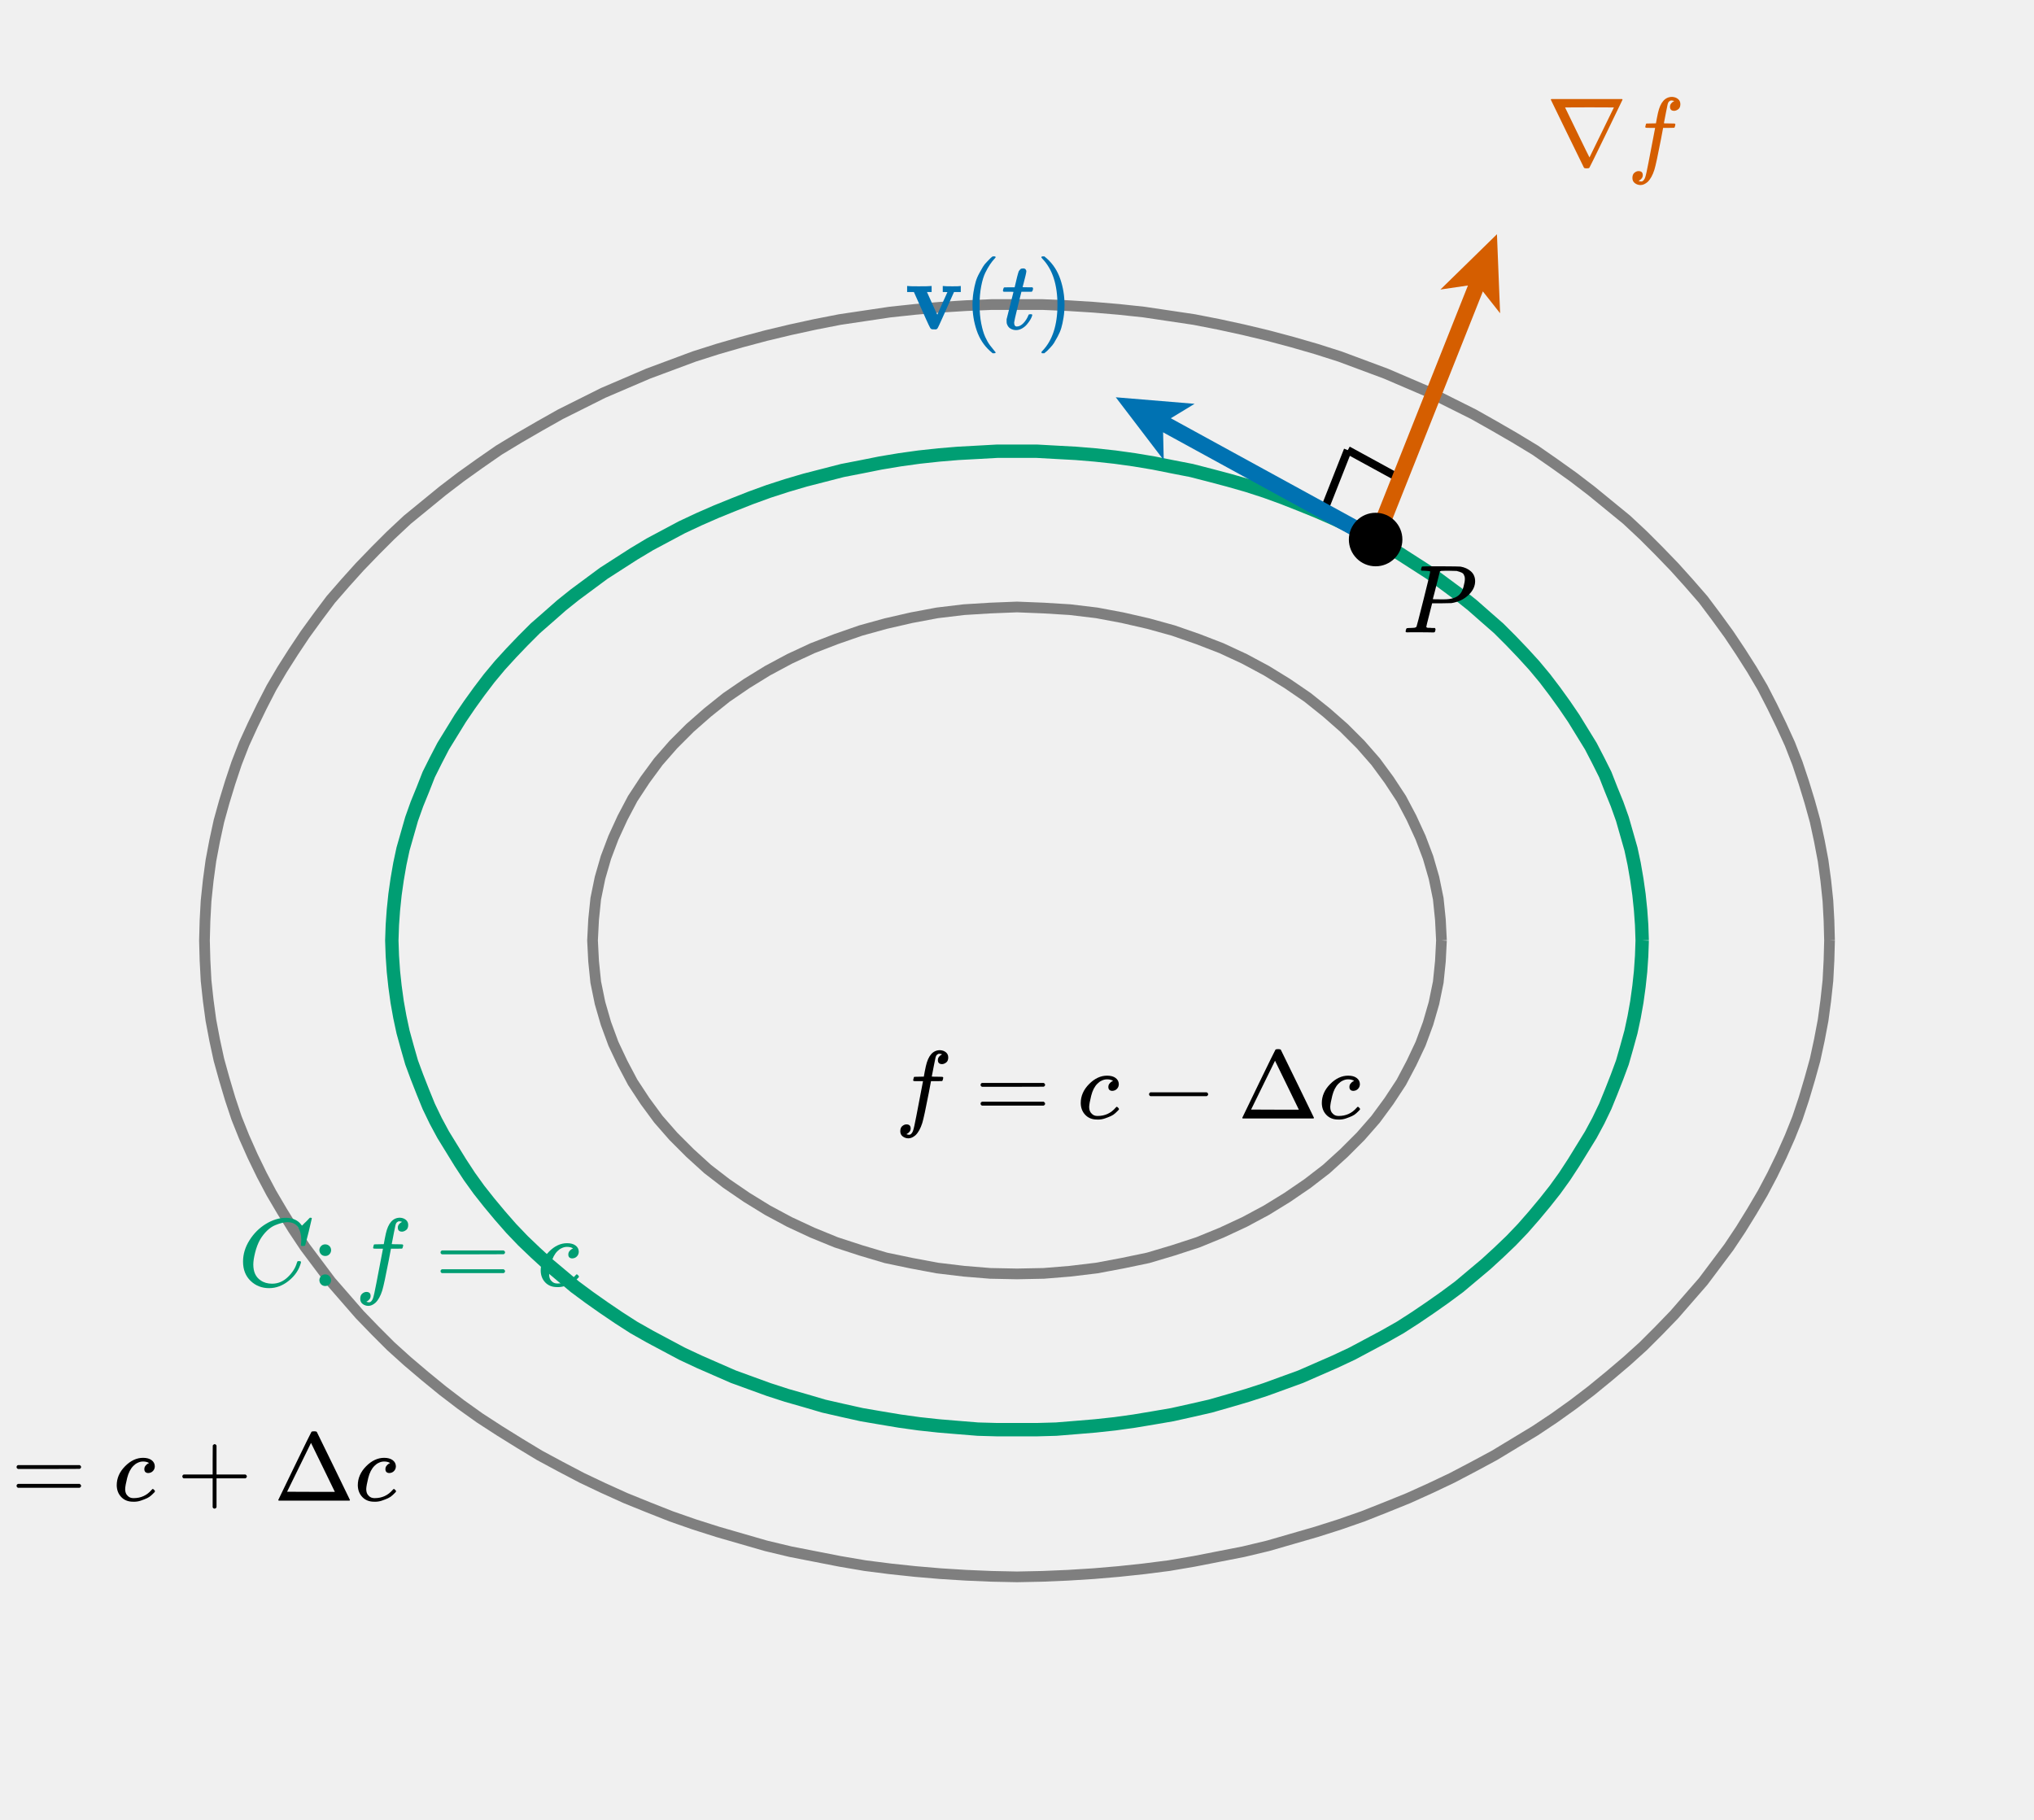
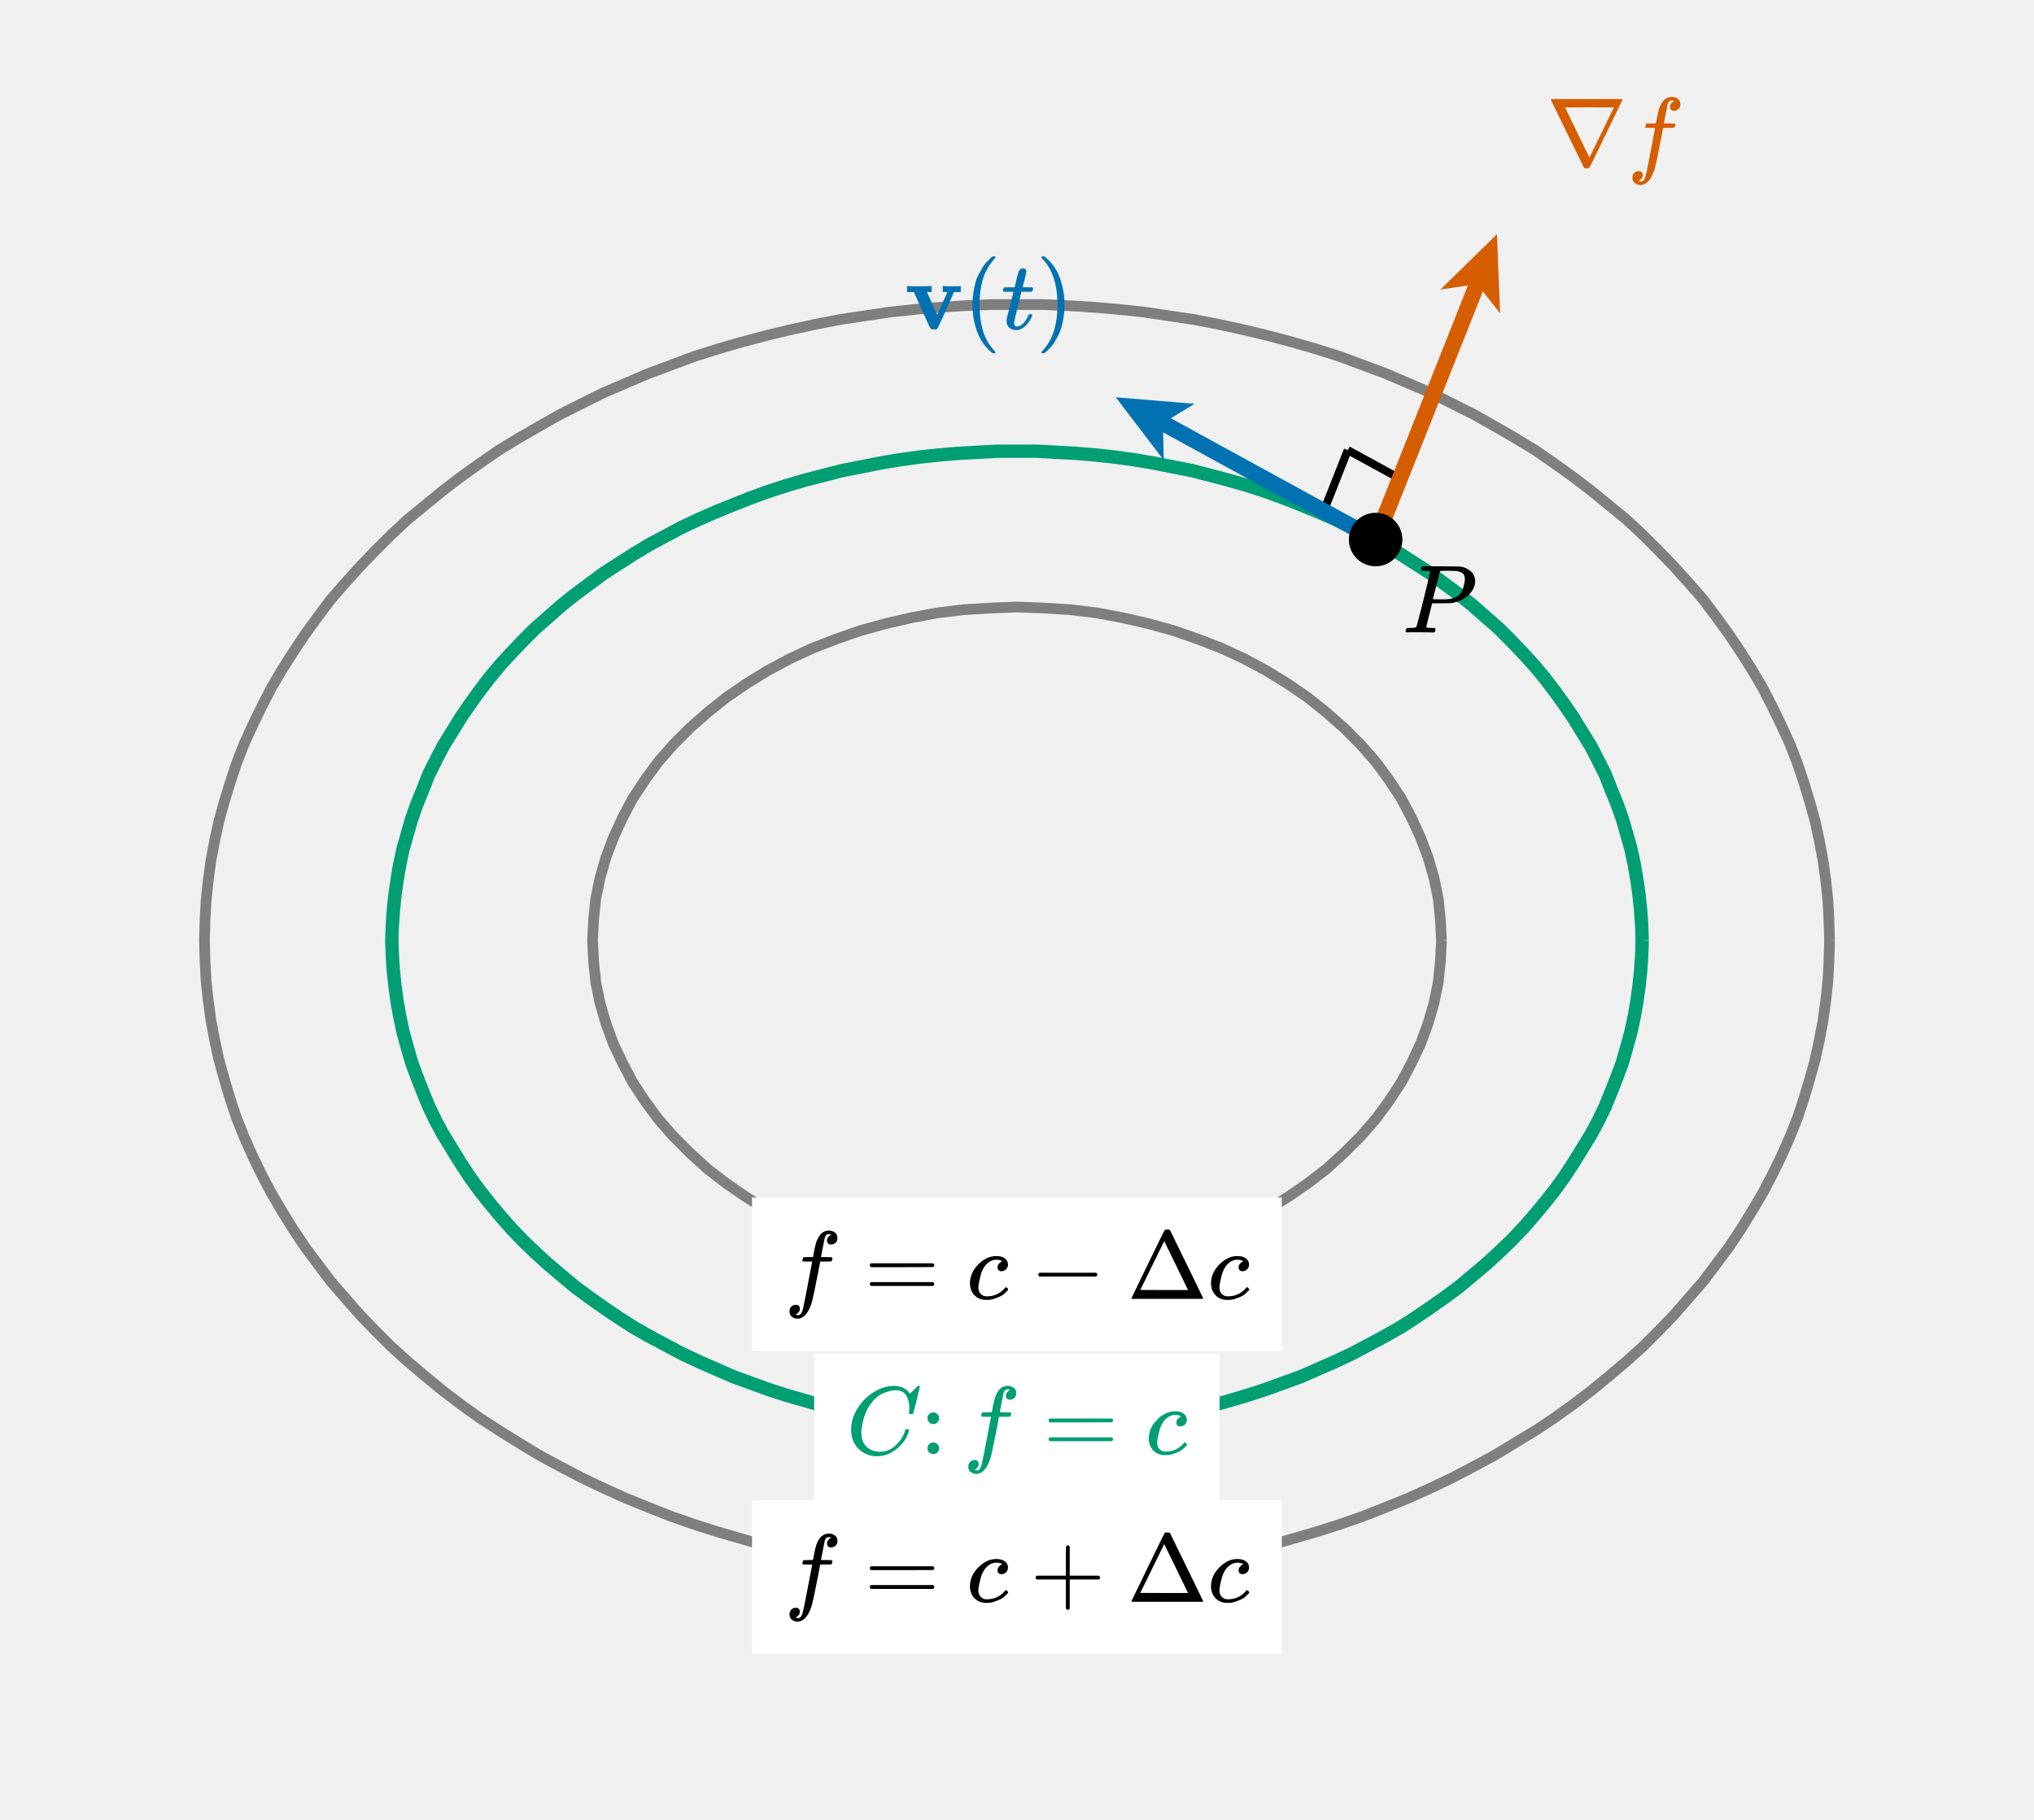
<svg xmlns="http://www.w3.org/2000/svg" xmlns:xlink="http://www.w3.org/1999/xlink" id="prefigure-gradient-perp-figure" viewBox="0 0 380 340">
  <defs>
    <clipPath id="prefigure-gradient-perp-__clipPath-0">
      <rect x="10.0" y="10.0" width="360.0" height="320.0" />
    </clipPath>
    <clipPath id="prefigure-gradient-perp-__clipPath-1">
      <rect x="10.0" y="10.0" width="360.0" height="320.0" />
    </clipPath>
    <marker id="prefigure-gradient-perp-arrow-head-end-3_None_24_60-hD55E00" markerWidth="13.5" markerHeight="12.0" markerUnits="userSpaceOnUse" orient="auto" refX="9.8" refY="6.0">
      <path d="M 13.5 6.0L 0.0 12.0L 2.6 7.5L 2.6 4.5L 0.0 0.0Z" fill="#D55E00" stroke="none" />
    </marker>
    <marker id="prefigure-gradient-perp-arrow-head-end-3_None_24_60-hD55E00-outline" markerWidth="17.5" markerHeight="16.0" markerUnits="userSpaceOnUse" orient="auto" refX="11.8" refY="8.0">
      <path d="M 16.3 9.8 L 2.8 15.8 A 2 2 0 0 1 0.0 14.0 L 0.0 2.0 A 2 2 0 0 1 2.8 0.2 L 16.3 6.2 A 2 2 0 0 1 16.3 9.8 Z" fill="white" stroke="none" />
    </marker>
    <marker id="prefigure-gradient-perp-arrow-head-end-3_None_24_60-h0072B2" markerWidth="13.5" markerHeight="12.0" markerUnits="userSpaceOnUse" orient="auto" refX="9.8" refY="6.0">
      <path d="M 13.5 6.0L 0.0 12.0L 2.6 7.5L 2.6 4.5L 0.0 0.0Z" fill="#0072B2" stroke="none" />
    </marker>
    <marker id="prefigure-gradient-perp-arrow-head-end-3_None_24_60-h0072B2-outline" markerWidth="17.5" markerHeight="16.0" markerUnits="userSpaceOnUse" orient="auto" refX="11.8" refY="8.0">
      <path d="M 16.3 9.8 L 2.8 15.8 A 2 2 0 0 1 0.0 14.0 L 0.0 2.0 A 2 2 0 0 1 2.8 0.2 L 16.3 6.2 A 2 2 0 0 1 16.3 9.8 Z" fill="white" stroke="none" />
    </marker>
    <marker id="prefigure-gradient-perp-arrow-head-start-3_None_24_60-hD55E00" markerWidth="13.5" markerHeight="12.0" markerUnits="userSpaceOnUse" orient="auto" refX="3.7" refY="6.0">
      <g transform="rotate(180, 6.75, 6.0)">
        <path d="M 13.5 6.0L 0.0 12.0L 2.6 7.5L 2.6 4.5L 0.0 0.0Z" fill="#D55E00" stroke="none" />
      </g>
    </marker>
    <marker id="prefigure-gradient-perp-arrow-head-start-3_None_24_60-hD55E00-outline" markerWidth="17.5" markerHeight="16.0" markerUnits="userSpaceOnUse" orient="auto" refX="5.7" refY="8.0">
      <g transform="rotate(180, 8.75, 8.0)">
        <path d="M 16.3 9.8 L 2.8 15.8 A 2 2 0 0 1 0.0 14.0 L 0.0 2.0 A 2 2 0 0 1 2.8 0.2 L 16.3 6.2 A 2 2 0 0 1 16.3 9.8 Z" fill="white" stroke="none" />
      </g>
    </marker>
    <marker id="prefigure-gradient-perp-arrow-head-start-3_None_24_60-h0072B2" markerWidth="13.5" markerHeight="12.0" markerUnits="userSpaceOnUse" orient="auto" refX="3.7" refY="6.0">
      <g transform="rotate(180, 6.75, 6.0)">
        <path d="M 13.5 6.0L 0.0 12.0L 2.6 7.5L 2.6 4.5L 0.0 0.0Z" fill="#0072B2" stroke="none" />
      </g>
    </marker>
    <marker id="prefigure-gradient-perp-arrow-head-start-3_None_24_60-h0072B2-outline" markerWidth="17.5" markerHeight="16.0" markerUnits="userSpaceOnUse" orient="auto" refX="5.7" refY="8.0">
      <g transform="rotate(180, 8.75, 8.0)">
        <path d="M 16.3 9.8 L 2.8 15.8 A 2 2 0 0 1 0.0 14.0 L 0.0 2.0 A 2 2 0 0 1 2.8 0.2 L 16.3 6.2 A 2 2 0 0 1 16.3 9.8 Z" fill="white" stroke="none" />
      </g>
    </marker>
  </defs>
  <path id="prefigure-gradient-perp-gp-inner" d="M 269.3 175.7 L 269.1 171.8 L 268.7 167.9 L 267.9 164.0 L 266.8 160.2 L 265.4 156.5 L 263.7 152.8 L 261.8 149.2 L 259.5 145.7 L 257.0 142.3 L 254.2 139.1 L 251.1 136.0 L 247.8 133.1 L 244.3 130.3 L 240.5 127.7 L 236.6 125.3 L 232.5 123.1 L 228.2 121.1 L 223.8 119.4 L 219.2 117.8 L 214.5 116.5 L 209.7 115.4 L 204.9 114.5 L 199.9 113.9 L 195.0 113.6 L 190.0 113.4 L 185.0 113.6 L 180.1 113.9 L 175.1 114.5 L 170.3 115.4 L 165.5 116.5 L 160.8 117.8 L 156.2 119.4 L 151.8 121.1 L 147.5 123.1 L 143.4 125.3 L 139.5 127.7 L 135.7 130.3 L 132.2 133.1 L 128.9 136.0 L 125.8 139.1 L 123.0 142.3 L 120.5 145.7 L 118.2 149.2 L 116.3 152.8 L 114.6 156.5 L 113.2 160.2 L 112.1 164.0 L 111.3 167.9 L 110.9 171.8 L 110.7 175.7 L 110.9 179.6 L 111.3 183.5 L 112.1 187.4 L 113.2 191.2 L 114.6 195.0 L 116.3 198.6 L 118.2 202.2 L 120.5 205.7 L 123.0 209.1 L 125.8 212.3 L 128.9 215.4 L 132.2 218.4 L 135.7 221.1 L 139.5 223.7 L 143.4 226.1 L 147.5 228.3 L 151.8 230.3 L 156.2 232.1 L 160.8 233.6 L 165.5 235.0 L 170.3 236.0 L 175.1 236.9 L 180.1 237.5 L 185.0 237.9 L 190.0 238.0 L 195.0 237.9 L 199.9 237.5 L 204.9 236.9 L 209.7 236.0 L 214.5 235.0 L 219.2 233.6 L 223.8 232.1 L 228.2 230.3 L 232.5 228.3 L 236.6 226.1 L 240.5 223.7 L 244.3 221.1 L 247.8 218.4 L 251.1 215.4 L 254.2 212.3 L 257.0 209.1 L 259.5 205.7 L 261.8 202.2 L 263.7 198.6 L 265.4 195.0 L 266.8 191.2 L 267.9 187.4 L 268.7 183.5 L 269.1 179.6 L 269.3 175.7" stroke="#7F7F7F" stroke-width="2" fill="none" clip-path="url(#prefigure-gradient-perp-__clipPath-1)" />
  <path id="prefigure-gradient-perp-gp-outer" d="M 341.8 175.7 L 341.7 172.0 L 341.5 168.3 L 341.1 164.5 L 340.6 160.8 L 339.9 157.1 L 339.1 153.4 L 338.1 149.8 L 337.0 146.2 L 335.8 142.6 L 334.4 139.0 L 332.8 135.5 L 331.1 132.0 L 329.3 128.5 L 327.3 125.1 L 325.2 121.8 L 323.0 118.5 L 320.6 115.2 L 318.2 112.0 L 315.5 108.9 L 312.8 105.9 L 309.9 102.9 L 307.0 100.0 L 303.9 97.1 L 300.6 94.4 L 297.3 91.7 L 293.9 89.1 L 290.4 86.6 L 286.8 84.1 L 283.0 81.8 L 279.2 79.6 L 275.3 77.4 L 271.3 75.4 L 267.3 73.4 L 263.1 71.6 L 258.9 69.8 L 254.6 68.2 L 250.3 66.6 L 245.9 65.2 L 241.4 63.9 L 236.9 62.7 L 232.3 61.6 L 227.7 60.6 L 223.1 59.7 L 218.4 59.0 L 213.7 58.3 L 209.0 57.8 L 204.3 57.4 L 199.5 57.1 L 194.8 56.9 L 190.0 56.9 L 185.2 56.9 L 180.5 57.1 L 175.7 57.4 L 171.0 57.8 L 166.3 58.3 L 161.6 59.0 L 156.9 59.7 L 152.3 60.6 L 147.7 61.6 L 143.1 62.7 L 138.6 63.9 L 134.1 65.2 L 129.7 66.6 L 125.4 68.2 L 121.1 69.8 L 116.9 71.6 L 112.7 73.4 L 108.7 75.4 L 104.7 77.4 L 100.8 79.6 L 97.0 81.8 L 93.2 84.1 L 89.6 86.6 L 86.1 89.1 L 82.7 91.7 L 79.4 94.4 L 76.1 97.1 L 73.0 100.0 L 70.1 102.9 L 67.2 105.9 L 64.5 108.9 L 61.8 112.0 L 59.4 115.2 L 57.0 118.5 L 54.8 121.8 L 52.7 125.1 L 50.7 128.5 L 48.9 132.0 L 47.2 135.5 L 45.6 139.0 L 44.2 142.6 L 43.0 146.2 L 41.9 149.8 L 40.9 153.4 L 40.1 157.1 L 39.4 160.8 L 38.9 164.5 L 38.5 168.3 L 38.3 172.0 L 38.2 175.7 L 38.3 179.4 L 38.5 183.2 L 38.9 186.9 L 39.4 190.6 L 40.1 194.3 L 40.9 198.0 L 41.9 201.6 L 43.0 205.3 L 44.2 208.9 L 45.6 212.4 L 47.2 216.0 L 48.9 219.5 L 50.7 222.9 L 52.7 226.3 L 54.8 229.7 L 57.0 233.0 L 59.4 236.2 L 61.8 239.4 L 64.5 242.5 L 67.2 245.6 L 70.1 248.6 L 73.0 251.5 L 76.1 254.3 L 79.4 257.1 L 82.7 259.8 L 86.1 262.4 L 89.6 264.9 L 93.3 267.3 L 97.0 269.6 L 100.8 271.9 L 104.7 274.0 L 108.7 276.1 L 112.7 278.0 L 116.9 279.9 L 121.1 281.6 L 125.4 283.3 L 129.7 284.8 L 134.1 286.2 L 138.6 287.5 L 143.1 288.8 L 147.7 289.9 L 152.3 290.8 L 156.9 291.7 L 161.6 292.5 L 166.3 293.1 L 171.0 293.6 L 175.7 294.0 L 180.5 294.3 L 185.2 294.5 L 190.0 294.6 L 194.8 294.5 L 199.5 294.3 L 204.3 294.0 L 209.0 293.6 L 213.7 293.1 L 218.4 292.5 L 223.1 291.7 L 227.7 290.8 L 232.3 289.9 L 236.9 288.8 L 241.4 287.5 L 245.9 286.2 L 250.3 284.8 L 254.6 283.3 L 258.9 281.6 L 263.1 279.9 L 267.3 278.0 L 271.3 276.1 L 275.3 274.0 L 279.2 271.9 L 283.0 269.6 L 286.8 267.3 L 290.4 264.9 L 293.9 262.4 L 297.3 259.8 L 300.6 257.1 L 303.9 254.3 L 307.0 251.5 L 309.9 248.6 L 312.8 245.6 L 315.5 242.5 L 318.2 239.4 L 320.6 236.2 L 323.0 233.0 L 325.2 229.7 L 327.3 226.3 L 329.3 222.9 L 331.1 219.5 L 332.8 216.0 L 334.4 212.4 L 335.8 208.9 L 337.0 205.3 L 338.1 201.6 L 339.1 198.0 L 339.9 194.3 L 340.6 190.6 L 341.1 186.9 L 341.5 183.2 L 341.7 179.4 L 341.8 175.7" stroke="#7F7F7F" stroke-width="2" fill="none" clip-path="url(#prefigure-gradient-perp-__clipPath-1)" />
  <path id="prefigure-gradient-perp-gp-C" d="M 306.8 175.7 L 306.7 172.8 L 306.5 170.0 L 306.2 167.1 L 305.8 164.3 L 305.3 161.4 L 304.7 158.6 L 303.9 155.8 L 303.1 153.0 L 302.1 150.2 L 301.0 147.5 L 299.9 144.7 L 298.6 142.1 L 297.2 139.4 L 295.6 136.8 L 294.0 134.2 L 292.3 131.7 L 290.5 129.2 L 288.6 126.7 L 286.6 124.3 L 284.5 122.0 L 282.3 119.7 L 280.0 117.4 L 277.6 115.3 L 275.1 113.1 L 272.6 111.1 L 269.9 109.1 L 267.2 107.1 L 264.4 105.3 L 261.6 103.5 L 258.6 101.7 L 255.6 100.1 L 252.6 98.5 L 249.4 97.0 L 246.2 95.6 L 243.0 94.3 L 239.7 93.0 L 236.4 91.8 L 233.0 90.7 L 229.5 89.7 L 226.1 88.8 L 222.6 87.9 L 219.0 87.2 L 215.5 86.5 L 211.9 85.9 L 208.3 85.4 L 204.6 85.0 L 201.0 84.7 L 197.3 84.5 L 193.7 84.3 L 190.0 84.3 L 186.3 84.3 L 182.7 84.5 L 179.0 84.7 L 175.4 85.0 L 171.7 85.4 L 168.1 85.9 L 164.5 86.5 L 161.0 87.2 L 157.4 87.9 L 153.9 88.8 L 150.4 89.7 L 147.0 90.7 L 143.6 91.8 L 140.3 93.0 L 137.0 94.3 L 133.8 95.6 L 130.6 97.0 L 127.4 98.5 L 124.4 100.1 L 121.4 101.7 L 118.4 103.5 L 115.6 105.3 L 112.8 107.1 L 110.1 109.1 L 107.4 111.1 L 104.9 113.1 L 102.4 115.3 L 100.0 117.4 L 97.7 119.7 L 95.5 122.0 L 93.4 124.3 L 91.4 126.7 L 89.5 129.2 L 87.7 131.7 L 86.0 134.2 L 84.4 136.8 L 82.8 139.4 L 81.4 142.1 L 80.1 144.7 L 79.0 147.5 L 77.9 150.2 L 76.9 153.0 L 76.1 155.8 L 75.3 158.6 L 74.7 161.4 L 74.2 164.3 L 73.8 167.1 L 73.5 170.0 L 73.3 172.8 L 73.2 175.7 L 73.3 178.6 L 73.5 181.5 L 73.8 184.3 L 74.2 187.2 L 74.7 190.0 L 75.3 192.8 L 76.1 195.7 L 76.9 198.5 L 77.9 201.2 L 79.0 204.0 L 80.1 206.7 L 81.4 209.4 L 82.8 212.0 L 84.4 214.6 L 86.0 217.2 L 87.7 219.8 L 89.5 222.3 L 91.4 224.7 L 93.4 227.1 L 95.5 229.5 L 97.7 231.8 L 100.0 234.0 L 102.4 236.2 L 104.9 238.3 L 107.4 240.4 L 110.1 242.4 L 112.8 244.3 L 115.6 246.2 L 118.4 248.0 L 121.4 249.7 L 124.4 251.3 L 127.4 252.9 L 130.6 254.4 L 133.8 255.8 L 137.0 257.2 L 140.3 258.4 L 143.6 259.6 L 147.0 260.7 L 150.5 261.7 L 153.9 262.7 L 157.4 263.5 L 161.0 264.3 L 164.5 264.9 L 168.1 265.5 L 171.7 266.0 L 175.4 266.4 L 179.0 266.7 L 182.7 267.0 L 186.3 267.1 L 190.0 267.1 L 193.7 267.1 L 197.3 267.0 L 201.0 266.7 L 204.6 266.4 L 208.3 266.0 L 211.9 265.5 L 215.5 264.9 L 219.0 264.3 L 222.6 263.5 L 226.1 262.7 L 229.6 261.7 L 233.0 260.7 L 236.4 259.6 L 239.7 258.4 L 243.0 257.2 L 246.2 255.8 L 249.4 254.4 L 252.6 252.9 L 255.6 251.3 L 258.6 249.7 L 261.6 248.0 L 264.4 246.2 L 267.2 244.3 L 269.9 242.4 L 272.6 240.4 L 275.1 238.3 L 277.6 236.2 L 280.0 234.0 L 282.3 231.8 L 284.5 229.5 L 286.6 227.1 L 288.6 224.7 L 290.5 222.3 L 292.3 219.8 L 294.0 217.2 L 295.6 214.6 L 297.2 212.0 L 298.6 209.4 L 299.9 206.7 L 301.0 204.0 L 302.1 201.2 L 303.1 198.5 L 303.9 195.7 L 304.7 192.8 L 305.3 190.0 L 305.8 187.2 L 306.2 184.3 L 306.5 181.5 L 306.7 178.6 L 306.8 175.7" stroke="#009E73" stroke-width="2.5" fill="none" clip-path="url(#prefigure-gradient-perp-__clipPath-1)" />
  <line id="prefigure-gradient-perp-gp-ra1" x1="261.5" y1="89.4" x2="251.8" y2="84.1" stroke="black" stroke-width="1.5" fill="none" />
  <line id="prefigure-gradient-perp-gp-ra2" x1="251.8" y1="84.1" x2="247.3" y2="95.5" stroke="black" stroke-width="1.5" fill="none" />
  <path id="prefigure-gradient-perp-gp-grad" stroke="#D55E00" stroke-width="3" fill="none" marker-end="url(#prefigure-gradient-perp-arrow-head-end-3_None_24_60-hD55E00)" d="M 257.0 100.8 L 278.3 47.2" />
  <path id="prefigure-gradient-perp-gp-vel" stroke="#0072B2" stroke-width="3" fill="none" marker-end="url(#prefigure-gradient-perp-arrow-head-end-3_None_24_60-h0072B2)" d="M 257.0 100.8 L 211.7 76.0" />
  <g id="prefigure-gradient-perp-gp-P">
    <g transform="translate(262.0,105.8) translate(0.0,-0.0)">
      <g id="prefigure-gradient-perp-__g-0">
        <svg style="vertical-align: 0.000px" width="13.592px" height="12.360px" role="img" focusable="false" viewBox="0 -683 751 683" x="0.0" y="0.0">
          <defs>
            <path id="prefigure-gradient-perp-MJX-2-TEX-I-1D443" d="M287 628Q287 635 230 637Q206 637 199 638T192 648Q192 649 194 659Q200 679 203 681T397 683Q587 682 600 680Q664 669 707 631T751 530Q751 453 685 389Q616 321 507 303Q500 302 402 301H307L277 182Q247 66 247 59Q247 55 248 54T255 50T272 48T305 46H336Q342 37 342 35Q342 19 335 5Q330 0 319 0Q316 0 282 1T182 2Q120 2 87 2T51 1Q33 1 33 11Q33 13 36 25Q40 41 44 43T67 46Q94 46 127 49Q141 52 146 61Q149 65 218 339T287 628ZM645 554Q645 567 643 575T634 597T609 619T560 635Q553 636 480 637Q463 637 445 637T416 636T404 636Q391 635 386 627Q384 621 367 550T332 412T314 344Q314 342 395 342H407H430Q542 342 590 392Q617 419 631 471T645 554Z" />
          </defs>
          <g stroke="currentColor" fill="currentColor" stroke-width="0" transform="scale(1,-1)">
            <g data-mml-node="math">
              <g data-mml-node="mi" data-semantic-type="identifier" data-semantic-role="latinletter" data-semantic-font="italic" data-semantic-annotation="clearspeak:simple" data-semantic-id="0" data-semantic-speech="upper P">
                <use data-c="1D443" xlink:href="#prefigure-gradient-perp-MJX-2-TEX-I-1D443" />
              </g>
            </g>
          </g>
        </svg>
      </g>
    </g>
    <circle cx="257.0" cy="100.8" r="4" stroke="black" stroke-width="2" fill="black" />
  </g>
  <g id="prefigure-gradient-perp-gp-grad-label" transform="translate(288.9,34.6) translate(0.0,-16.5)">
    <g id="prefigure-gradient-perp-__g-1">
      <svg style="vertical-align: -3.712px; color:#D55E00" width="25.032px" height="16.472px" role="img" focusable="false" viewBox="0 -705 1383 910" x="0.0" y="0.0">
        <defs>
          <path id="prefigure-gradient-perp-MJX-3-TEX-N-2207" d="M46 676Q46 679 51 683H781Q786 679 786 676Q786 674 617 326T444 -26Q439 -33 416 -33T388 -26Q385 -22 216 326T46 676ZM697 596Q697 597 445 597T193 596Q195 591 319 336T445 80L697 596Z" />
          <path id="prefigure-gradient-perp-MJX-3-TEX-I-1D453" d="M118 -162Q120 -162 124 -164T135 -167T147 -168Q160 -168 171 -155T187 -126Q197 -99 221 27T267 267T289 382V385H242Q195 385 192 387Q188 390 188 397L195 425Q197 430 203 430T250 431Q298 431 298 432Q298 434 307 482T319 540Q356 705 465 705Q502 703 526 683T550 630Q550 594 529 578T487 561Q443 561 443 603Q443 622 454 636T478 657L487 662Q471 668 457 668Q445 668 434 658T419 630Q412 601 403 552T387 469T380 433Q380 431 435 431Q480 431 487 430T498 424Q499 420 496 407T491 391Q489 386 482 386T428 385H372L349 263Q301 15 282 -47Q255 -132 212 -173Q175 -205 139 -205Q107 -205 81 -186T55 -132Q55 -95 76 -78T118 -61Q162 -61 162 -103Q162 -122 151 -136T127 -157L118 -162Z" />
        </defs>
        <g stroke="currentColor" fill="currentColor" stroke-width="0" transform="scale(1,-1)">
          <g data-mml-node="math" data-semantic-type="prefixop" data-semantic-role="prefix operator" data-semantic-id="2" data-semantic-children="1" data-semantic-content="0" data-semantic-speech="nabla f">
            <g data-mml-node="mi" data-semantic-type="operator" data-semantic-role="prefix operator" data-semantic-font="normal" data-semantic-id="0" data-semantic-parent="2" data-semantic-operator="prefixop,∇" data-semantic-speech="nabla">
              <use data-c="2207" xlink:href="#prefigure-gradient-perp-MJX-3-TEX-N-2207" />
            </g>
            <g data-mml-node="mi" data-semantic-type="identifier" data-semantic-role="latinletter" data-semantic-font="italic" data-semantic-annotation="clearspeak:simple" data-semantic-id="1" data-semantic-parent="2" data-semantic-speech="f" transform="translate(833,0)">
              <use data-c="1D453" xlink:href="#prefigure-gradient-perp-MJX-3-TEX-I-1D453" />
            </g>
          </g>
        </g>
      </svg>
    </g>
  </g>
  <g id="prefigure-gradient-perp-gp-vel-label" transform="translate(200.6,66.0) translate(-31.6,-18.1)">
    <g id="prefigure-gradient-perp-__g-2">
      <svg style="vertical-align: -4.528px; color:#0072B2" width="31.600px" height="18.096px" role="img" focusable="false" viewBox="0 -750 1746 1000" x="0.0" y="0.0">
        <defs>
          <path id="prefigure-gradient-perp-MJX-4-TEX-B-1D42F" d="M401 444Q413 441 495 441Q568 441 574 444H580V382H510L409 156Q348 18 339 6Q331 -4 320 -4Q318 -4 313 -4T303 -3H288Q273 -3 264 12T221 102Q206 135 197 156L96 382H26V444H34Q49 441 145 441Q252 441 270 444H279V382H231L284 264Q335 149 338 149Q338 150 389 264T442 381Q442 382 418 382H394V444H401Z" />
          <path id="prefigure-gradient-perp-MJX-4-TEX-N-2061" d="" />
          <path id="prefigure-gradient-perp-MJX-4-TEX-N-28" d="M94 250Q94 319 104 381T127 488T164 576T202 643T244 695T277 729T302 750H315H319Q333 750 333 741Q333 738 316 720T275 667T226 581T184 443T167 250T184 58T225 -81T274 -167T316 -220T333 -241Q333 -250 318 -250H315H302L274 -226Q180 -141 137 -14T94 250Z" />
          <path id="prefigure-gradient-perp-MJX-4-TEX-I-1D461" d="M26 385Q19 392 19 395Q19 399 22 411T27 425Q29 430 36 430T87 431H140L159 511Q162 522 166 540T173 566T179 586T187 603T197 615T211 624T229 626Q247 625 254 615T261 596Q261 589 252 549T232 470L222 433Q222 431 272 431H323Q330 424 330 420Q330 398 317 385H210L174 240Q135 80 135 68Q135 26 162 26Q197 26 230 60T283 144Q285 150 288 151T303 153H307Q322 153 322 145Q322 142 319 133Q314 117 301 95T267 48T216 6T155 -11Q125 -11 98 4T59 56Q57 64 57 83V101L92 241Q127 382 128 383Q128 385 77 385H26Z" />
          <path id="prefigure-gradient-perp-MJX-4-TEX-N-29" d="M60 749L64 750Q69 750 74 750H86L114 726Q208 641 251 514T294 250Q294 182 284 119T261 12T224 -76T186 -143T145 -194T113 -227T90 -246Q87 -249 86 -250H74Q66 -250 63 -250T58 -247T55 -238Q56 -237 66 -225Q221 -64 221 250T66 725Q56 737 55 738Q55 746 60 749Z" />
        </defs>
        <g stroke="currentColor" fill="currentColor" stroke-width="0" transform="scale(1,-1)">
          <g data-mml-node="math" data-semantic-type="appl" data-semantic-role="simple function" data-semantic-annotation="clearspeak:simple" data-semantic-id="6" data-semantic-children="0,4" data-semantic-content="5,0" data-semantic-speech="bold v left parenthesis t right parenthesis">
            <g data-mml-node="TeXAtom" data-mjx-texclass="ORD">
              <g data-mml-node="mi" data-semantic-type="identifier" data-semantic-role="simple function" data-semantic-font="bold" data-semantic-annotation="clearspeak:simple" data-semantic-id="0" data-semantic-parent="6" data-semantic-attributes="texclass:ORD" data-semantic-operator="appl" data-semantic-speech="bold v">
                <use data-c="1D42F" xlink:href="#prefigure-gradient-perp-MJX-4-TEX-B-1D42F" />
              </g>
            </g>
            <g data-mml-node="mo" data-semantic-type="punctuation" data-semantic-role="application" data-semantic-id="5" data-semantic-parent="6" data-semantic-added="true" data-semantic-operator="appl" data-semantic-speech="of" transform="translate(607,0)">
              <use data-c="2061" xlink:href="#prefigure-gradient-perp-MJX-4-TEX-N-2061" />
            </g>
            <g data-mml-node="mrow" data-semantic-type="fenced" data-semantic-role="leftright" data-semantic-id="4" data-semantic-children="2" data-semantic-content="1,3" data-semantic-parent="6" data-semantic-speech="left parenthesis t right parenthesis" transform="translate(607,0)">
              <g data-mml-node="mo" data-semantic-type="fence" data-semantic-role="open" data-semantic-id="1" data-semantic-parent="4" data-semantic-operator="fenced" data-semantic-speech="left parenthesis">
                <use data-c="28" xlink:href="#prefigure-gradient-perp-MJX-4-TEX-N-28" />
              </g>
              <g data-mml-node="mi" data-semantic-type="identifier" data-semantic-role="latinletter" data-semantic-font="italic" data-semantic-annotation="clearspeak:simple" data-semantic-id="2" data-semantic-parent="4" data-semantic-speech="t" transform="translate(389,0)">
                <use data-c="1D461" xlink:href="#prefigure-gradient-perp-MJX-4-TEX-I-1D461" />
              </g>
              <g data-mml-node="mo" data-semantic-type="fence" data-semantic-role="close" data-semantic-id="3" data-semantic-parent="4" data-semantic-operator="fenced" data-semantic-speech="right parenthesis" transform="translate(750,0)">
                <use data-c="29" xlink:href="#prefigure-gradient-perp-MJX-4-TEX-N-29" />
              </g>
            </g>
          </g>
        </g>
      </svg>
    </g>
  </g>
-   <g id="prefigure-gradient-perp-gp-C-label" transform="translate(108.2,235.7) translate(-63.7,-8.2)">
+   <g id="prefigure-gradient-perp-gp-C-label" transform="translate(190.0,267.1) translate(-31.9,-8.2)">
+     <rect x="-6" y="-6" width="75.736" height="28.472" stroke="none" fill="white" />
    <g id="prefigure-gradient-perp-__g-3">
      <svg style="vertical-align: -3.712px; color:#009E73" width="63.736px" height="16.472px" role="img" focusable="false" viewBox="0 -705 3521.2 910" x="0.0" y="0.0">
        <defs>
          <path id="prefigure-gradient-perp-MJX-5-TEX-I-1D436" d="M50 252Q50 367 117 473T286 641T490 704Q580 704 633 653Q642 643 648 636T656 626L657 623Q660 623 684 649Q691 655 699 663T715 679T725 690L740 705H746Q760 705 760 698Q760 694 728 561Q692 422 692 421Q690 416 687 415T669 413H653Q647 419 647 422Q647 423 648 429T650 449T651 481Q651 552 619 605T510 659Q484 659 454 652T382 628T299 572T226 479Q194 422 175 346T156 222Q156 108 232 58Q280 24 350 24Q441 24 512 92T606 240Q610 253 612 255T628 257Q648 257 648 248Q648 243 647 239Q618 132 523 55T319 -22Q206 -22 128 53T50 252Z" />
          <path id="prefigure-gradient-perp-MJX-5-TEX-N-3A" d="M78 370Q78 394 95 412T138 430Q162 430 180 414T199 371Q199 346 182 328T139 310T96 327T78 370ZM78 60Q78 84 95 102T138 120Q162 120 180 104T199 61Q199 36 182 18T139 0T96 17T78 60Z" />
          <path id="prefigure-gradient-perp-MJX-5-TEX-I-1D453" d="M118 -162Q120 -162 124 -164T135 -167T147 -168Q160 -168 171 -155T187 -126Q197 -99 221 27T267 267T289 382V385H242Q195 385 192 387Q188 390 188 397L195 425Q197 430 203 430T250 431Q298 431 298 432Q298 434 307 482T319 540Q356 705 465 705Q502 703 526 683T550 630Q550 594 529 578T487 561Q443 561 443 603Q443 622 454 636T478 657L487 662Q471 668 457 668Q445 668 434 658T419 630Q412 601 403 552T387 469T380 433Q380 431 435 431Q480 431 487 430T498 424Q499 420 496 407T491 391Q489 386 482 386T428 385H372L349 263Q301 15 282 -47Q255 -132 212 -173Q175 -205 139 -205Q107 -205 81 -186T55 -132Q55 -95 76 -78T118 -61Q162 -61 162 -103Q162 -122 151 -136T127 -157L118 -162Z" />
          <path id="prefigure-gradient-perp-MJX-5-TEX-N-3D" d="M56 347Q56 360 70 367H707Q722 359 722 347Q722 336 708 328L390 327H72Q56 332 56 347ZM56 153Q56 168 72 173H708Q722 163 722 153Q722 140 707 133H70Q56 140 56 153Z" />
          <path id="prefigure-gradient-perp-MJX-5-TEX-I-1D450" d="M34 159Q34 268 120 355T306 442Q362 442 394 418T427 355Q427 326 408 306T360 285Q341 285 330 295T319 325T330 359T352 380T366 386H367Q367 388 361 392T340 400T306 404Q276 404 249 390Q228 381 206 359Q162 315 142 235T121 119Q121 73 147 50Q169 26 205 26H209Q321 26 394 111Q403 121 406 121Q410 121 419 112T429 98T420 83T391 55T346 25T282 0T202 -11Q127 -11 81 37T34 159Z" />
        </defs>
        <g stroke="currentColor" fill="currentColor" stroke-width="0" transform="scale(1,-1)">
          <g data-mml-node="math" data-semantic-type="punctuated" data-semantic-role="sequence" data-semantic-id="6" data-semantic-children="0,1,5" data-semantic-content="1" data-semantic-speech="upper C colon f equals c">
            <g data-mml-node="mi" data-semantic-type="identifier" data-semantic-role="latinletter" data-semantic-font="italic" data-semantic-annotation="clearspeak:simple" data-semantic-id="0" data-semantic-parent="6" data-semantic-speech="upper C">
              <use data-c="1D436" xlink:href="#prefigure-gradient-perp-MJX-5-TEX-I-1D436" />
            </g>
            <g data-mml-node="mo" data-semantic-type="punctuation" data-semantic-role="colon" data-semantic-id="1" data-semantic-parent="6" data-semantic-attributes="texclass:PUNCT" data-semantic-operator="punctuated" data-semantic-speech="colon" transform="translate(760,0)">
              <use data-c="3A" xlink:href="#prefigure-gradient-perp-MJX-5-TEX-N-3A" />
            </g>
            <g data-mml-node="mrow" data-semantic-type="relseq" data-semantic-role="equality" data-semantic-id="5" data-semantic-children="2,4" data-semantic-content="3" data-semantic-parent="6" data-semantic-speech="f equals c" transform="translate(1204.7,0)">
              <g data-mml-node="mi" data-semantic-type="identifier" data-semantic-role="latinletter" data-semantic-font="italic" data-semantic-annotation="clearspeak:simple" data-semantic-id="2" data-semantic-parent="5" data-semantic-speech="f">
                <use data-c="1D453" xlink:href="#prefigure-gradient-perp-MJX-5-TEX-I-1D453" />
              </g>
              <g data-mml-node="mo" data-semantic-type="relation" data-semantic-role="equality" data-semantic-id="3" data-semantic-parent="5" data-semantic-operator="relseq,=" data-semantic-speech="equals" transform="translate(827.8,0)">
                <use data-c="3D" xlink:href="#prefigure-gradient-perp-MJX-5-TEX-N-3D" />
              </g>
              <g data-mml-node="mi" data-semantic-type="identifier" data-semantic-role="latinletter" data-semantic-font="italic" data-semantic-annotation="clearspeak:simple" data-semantic-id="4" data-semantic-parent="5" data-semantic-speech="c" transform="translate(1883.6,0)">
                <use data-c="1D450" xlink:href="#prefigure-gradient-perp-MJX-5-TEX-I-1D450" />
              </g>
            </g>
          </g>
        </g>
      </svg>
    </g>
  </g>
-   <g id="prefigure-gradient-perp-gp-outer-label" transform="translate(74.1,275.7) translate(-87.0,-8.3)">
+   <g id="prefigure-gradient-perp-gp-outer-label" transform="translate(190.0,294.6) translate(-43.5,-8.3)">
+     <rect x="-6" y="-6" width="98.968" height="28.672" stroke="none" fill="white" />
    <g id="prefigure-gradient-perp-__g-4">
      <svg style="vertical-align: -3.712px" width="86.968px" height="16.672px" role="img" focusable="false" viewBox="0 -716 4805 921" x="0.0" y="0.0">
        <defs>
          <path id="prefigure-gradient-perp-MJX-6-TEX-I-1D453" d="M118 -162Q120 -162 124 -164T135 -167T147 -168Q160 -168 171 -155T187 -126Q197 -99 221 27T267 267T289 382V385H242Q195 385 192 387Q188 390 188 397L195 425Q197 430 203 430T250 431Q298 431 298 432Q298 434 307 482T319 540Q356 705 465 705Q502 703 526 683T550 630Q550 594 529 578T487 561Q443 561 443 603Q443 622 454 636T478 657L487 662Q471 668 457 668Q445 668 434 658T419 630Q412 601 403 552T387 469T380 433Q380 431 435 431Q480 431 487 430T498 424Q499 420 496 407T491 391Q489 386 482 386T428 385H372L349 263Q301 15 282 -47Q255 -132 212 -173Q175 -205 139 -205Q107 -205 81 -186T55 -132Q55 -95 76 -78T118 -61Q162 -61 162 -103Q162 -122 151 -136T127 -157L118 -162Z" />
          <path id="prefigure-gradient-perp-MJX-6-TEX-N-3D" d="M56 347Q56 360 70 367H707Q722 359 722 347Q722 336 708 328L390 327H72Q56 332 56 347ZM56 153Q56 168 72 173H708Q722 163 722 153Q722 140 707 133H70Q56 140 56 153Z" />
          <path id="prefigure-gradient-perp-MJX-6-TEX-I-1D450" d="M34 159Q34 268 120 355T306 442Q362 442 394 418T427 355Q427 326 408 306T360 285Q341 285 330 295T319 325T330 359T352 380T366 386H367Q367 388 361 392T340 400T306 404Q276 404 249 390Q228 381 206 359Q162 315 142 235T121 119Q121 73 147 50Q169 26 205 26H209Q321 26 394 111Q403 121 406 121Q410 121 419 112T429 98T420 83T391 55T346 25T282 0T202 -11Q127 -11 81 37T34 159Z" />
          <path id="prefigure-gradient-perp-MJX-6-TEX-N-2B" d="M56 237T56 250T70 270H369V420L370 570Q380 583 389 583Q402 583 409 568V270H707Q722 262 722 250T707 230H409V-68Q401 -82 391 -82H389H387Q375 -82 369 -68V230H70Q56 237 56 250Z" />
          <path id="prefigure-gradient-perp-MJX-6-TEX-N-394" d="M51 0Q46 4 46 7Q46 9 215 357T388 709Q391 716 416 716Q439 716 444 709Q447 705 616 357T786 7Q786 4 781 0H51ZM507 344L384 596L137 92L383 91H630Q630 93 507 344Z" />
          <path id="prefigure-gradient-perp-MJX-6-TEX-N-2062" d="" />
        </defs>
        <g stroke="currentColor" fill="currentColor" stroke-width="0" transform="scale(1,-1)">
          <g data-mml-node="math" data-semantic-type="relseq" data-semantic-role="equality" data-semantic-id="9" data-semantic-children="0,8" data-semantic-content="1" data-semantic-speech="f equals c plus normal upper Delta c">
            <g data-mml-node="mi" data-semantic-type="identifier" data-semantic-role="latinletter" data-semantic-font="italic" data-semantic-annotation="clearspeak:simple" data-semantic-id="0" data-semantic-parent="9" data-semantic-speech="f">
              <use data-c="1D453" xlink:href="#prefigure-gradient-perp-MJX-6-TEX-I-1D453" />
            </g>
            <g data-mml-node="mo" data-semantic-type="relation" data-semantic-role="equality" data-semantic-id="1" data-semantic-parent="9" data-semantic-operator="relseq,=" data-semantic-speech="equals" transform="translate(827.8,0)">
              <use data-c="3D" xlink:href="#prefigure-gradient-perp-MJX-6-TEX-N-3D" />
            </g>
            <g data-mml-node="mrow" data-semantic-type="infixop" data-semantic-role="addition" data-semantic-id="8" data-semantic-children="2,7" data-semantic-content="3" data-semantic-parent="9" data-semantic-speech="c plus normal upper Delta c" transform="translate(1883.6,0)">
              <g data-mml-node="mi" data-semantic-type="identifier" data-semantic-role="latinletter" data-semantic-font="italic" data-semantic-annotation="clearspeak:simple" data-semantic-id="2" data-semantic-parent="8" data-semantic-speech="c">
                <use data-c="1D450" xlink:href="#prefigure-gradient-perp-MJX-6-TEX-I-1D450" />
              </g>
              <g data-mml-node="mo" data-semantic-type="operator" data-semantic-role="addition" data-semantic-id="3" data-semantic-parent="8" data-semantic-operator="infixop,+" data-semantic-speech="plus" transform="translate(655.2,0)">
                <use data-c="2B" xlink:href="#prefigure-gradient-perp-MJX-6-TEX-N-2B" />
              </g>
              <g data-mml-node="mrow" data-semantic-type="infixop" data-semantic-role="implicit" data-semantic-annotation="clearspeak:simple;clearspeak:unit" data-semantic-id="7" data-semantic-children="4,5" data-semantic-content="6" data-semantic-parent="8" data-semantic-speech="normal upper Delta c" transform="translate(1655.4,0)">
                <g data-mml-node="mi" data-semantic-type="identifier" data-semantic-role="greekletter" data-semantic-font="normal" data-semantic-annotation="clearspeak:simple" data-semantic-id="4" data-semantic-parent="7" data-semantic-speech="normal upper Delta">
                  <use data-c="394" xlink:href="#prefigure-gradient-perp-MJX-6-TEX-N-394" />
                </g>
                <g data-mml-node="mo" data-semantic-type="operator" data-semantic-role="multiplication" data-semantic-id="6" data-semantic-parent="7" data-semantic-added="true" data-semantic-operator="infixop,⁢" data-semantic-speech="times" transform="translate(833,0)">
                  <use data-c="2062" xlink:href="#prefigure-gradient-perp-MJX-6-TEX-N-2062" />
                </g>
                <g data-mml-node="mi" data-semantic-type="identifier" data-semantic-role="latinletter" data-semantic-font="italic" data-semantic-annotation="clearspeak:simple" data-semantic-id="5" data-semantic-parent="7" data-semantic-speech="c" transform="translate(833,0)">
                  <use data-c="1D450" xlink:href="#prefigure-gradient-perp-MJX-6-TEX-I-1D450" />
                </g>
              </g>
            </g>
          </g>
        </g>
      </svg>
    </g>
  </g>
-   <g id="prefigure-gradient-perp-gp-inner-label" transform="translate(167.2,204.3) translate(0.0,-8.3)">
+   <g id="prefigure-gradient-perp-gp-inner-label" transform="translate(190.0,238.0) translate(-43.5,-8.3)">
+     <rect x="-6" y="-6" width="98.968" height="28.672" stroke="none" fill="white" />
    <g id="prefigure-gradient-perp-__g-5">
      <svg style="vertical-align: -3.712px" width="86.968px" height="16.672px" role="img" focusable="false" viewBox="0 -716 4805 921" x="0.0" y="0.0">
        <defs>
          <path id="prefigure-gradient-perp-MJX-7-TEX-I-1D453" d="M118 -162Q120 -162 124 -164T135 -167T147 -168Q160 -168 171 -155T187 -126Q197 -99 221 27T267 267T289 382V385H242Q195 385 192 387Q188 390 188 397L195 425Q197 430 203 430T250 431Q298 431 298 432Q298 434 307 482T319 540Q356 705 465 705Q502 703 526 683T550 630Q550 594 529 578T487 561Q443 561 443 603Q443 622 454 636T478 657L487 662Q471 668 457 668Q445 668 434 658T419 630Q412 601 403 552T387 469T380 433Q380 431 435 431Q480 431 487 430T498 424Q499 420 496 407T491 391Q489 386 482 386T428 385H372L349 263Q301 15 282 -47Q255 -132 212 -173Q175 -205 139 -205Q107 -205 81 -186T55 -132Q55 -95 76 -78T118 -61Q162 -61 162 -103Q162 -122 151 -136T127 -157L118 -162Z" />
          <path id="prefigure-gradient-perp-MJX-7-TEX-N-3D" d="M56 347Q56 360 70 367H707Q722 359 722 347Q722 336 708 328L390 327H72Q56 332 56 347ZM56 153Q56 168 72 173H708Q722 163 722 153Q722 140 707 133H70Q56 140 56 153Z" />
          <path id="prefigure-gradient-perp-MJX-7-TEX-I-1D450" d="M34 159Q34 268 120 355T306 442Q362 442 394 418T427 355Q427 326 408 306T360 285Q341 285 330 295T319 325T330 359T352 380T366 386H367Q367 388 361 392T340 400T306 404Q276 404 249 390Q228 381 206 359Q162 315 142 235T121 119Q121 73 147 50Q169 26 205 26H209Q321 26 394 111Q403 121 406 121Q410 121 419 112T429 98T420 83T391 55T346 25T282 0T202 -11Q127 -11 81 37T34 159Z" />
          <path id="prefigure-gradient-perp-MJX-7-TEX-N-2212" d="M84 237T84 250T98 270H679Q694 262 694 250T679 230H98Q84 237 84 250Z" />
          <path id="prefigure-gradient-perp-MJX-7-TEX-N-394" d="M51 0Q46 4 46 7Q46 9 215 357T388 709Q391 716 416 716Q439 716 444 709Q447 705 616 357T786 7Q786 4 781 0H51ZM507 344L384 596L137 92L383 91H630Q630 93 507 344Z" />
          <path id="prefigure-gradient-perp-MJX-7-TEX-N-2062" d="" />
        </defs>
        <g stroke="currentColor" fill="currentColor" stroke-width="0" transform="scale(1,-1)">
          <g data-mml-node="math" data-semantic-type="relseq" data-semantic-role="equality" data-semantic-id="9" data-semantic-children="0,8" data-semantic-content="1" data-semantic-speech="f equals c minus normal upper Delta c">
            <g data-mml-node="mi" data-semantic-type="identifier" data-semantic-role="latinletter" data-semantic-font="italic" data-semantic-annotation="clearspeak:simple" data-semantic-id="0" data-semantic-parent="9" data-semantic-speech="f">
              <use data-c="1D453" xlink:href="#prefigure-gradient-perp-MJX-7-TEX-I-1D453" />
            </g>
            <g data-mml-node="mo" data-semantic-type="relation" data-semantic-role="equality" data-semantic-id="1" data-semantic-parent="9" data-semantic-operator="relseq,=" data-semantic-speech="equals" transform="translate(827.8,0)">
              <use data-c="3D" xlink:href="#prefigure-gradient-perp-MJX-7-TEX-N-3D" />
            </g>
            <g data-mml-node="mrow" data-semantic-type="infixop" data-semantic-role="subtraction" data-semantic-id="8" data-semantic-children="2,7" data-semantic-content="3" data-semantic-parent="9" data-semantic-speech="c minus normal upper Delta c" transform="translate(1883.6,0)">
              <g data-mml-node="mi" data-semantic-type="identifier" data-semantic-role="latinletter" data-semantic-font="italic" data-semantic-annotation="clearspeak:simple" data-semantic-id="2" data-semantic-parent="8" data-semantic-speech="c">
                <use data-c="1D450" xlink:href="#prefigure-gradient-perp-MJX-7-TEX-I-1D450" />
              </g>
              <g data-mml-node="mo" data-semantic-type="operator" data-semantic-role="subtraction" data-semantic-id="3" data-semantic-parent="8" data-semantic-operator="infixop,−" data-semantic-speech="minus" transform="translate(655.2,0)">
                <use data-c="2212" xlink:href="#prefigure-gradient-perp-MJX-7-TEX-N-2212" />
              </g>
              <g data-mml-node="mrow" data-semantic-type="infixop" data-semantic-role="implicit" data-semantic-annotation="clearspeak:simple;clearspeak:unit" data-semantic-id="7" data-semantic-children="4,5" data-semantic-content="6" data-semantic-parent="8" data-semantic-speech="normal upper Delta c" transform="translate(1655.4,0)">
                <g data-mml-node="mi" data-semantic-type="identifier" data-semantic-role="greekletter" data-semantic-font="normal" data-semantic-annotation="clearspeak:simple" data-semantic-id="4" data-semantic-parent="7" data-semantic-speech="normal upper Delta">
                  <use data-c="394" xlink:href="#prefigure-gradient-perp-MJX-7-TEX-N-394" />
                </g>
                <g data-mml-node="mo" data-semantic-type="operator" data-semantic-role="multiplication" data-semantic-id="6" data-semantic-parent="7" data-semantic-added="true" data-semantic-operator="infixop,⁢" data-semantic-speech="times" transform="translate(833,0)">
                  <use data-c="2062" xlink:href="#prefigure-gradient-perp-MJX-7-TEX-N-2062" />
                </g>
                <g data-mml-node="mi" data-semantic-type="identifier" data-semantic-role="latinletter" data-semantic-font="italic" data-semantic-annotation="clearspeak:simple" data-semantic-id="5" data-semantic-parent="7" data-semantic-speech="c" transform="translate(833,0)">
                  <use data-c="1D450" xlink:href="#prefigure-gradient-perp-MJX-7-TEX-I-1D450" />
                </g>
              </g>
            </g>
          </g>
        </g>
      </svg>
    </g>
  </g>
</svg>
